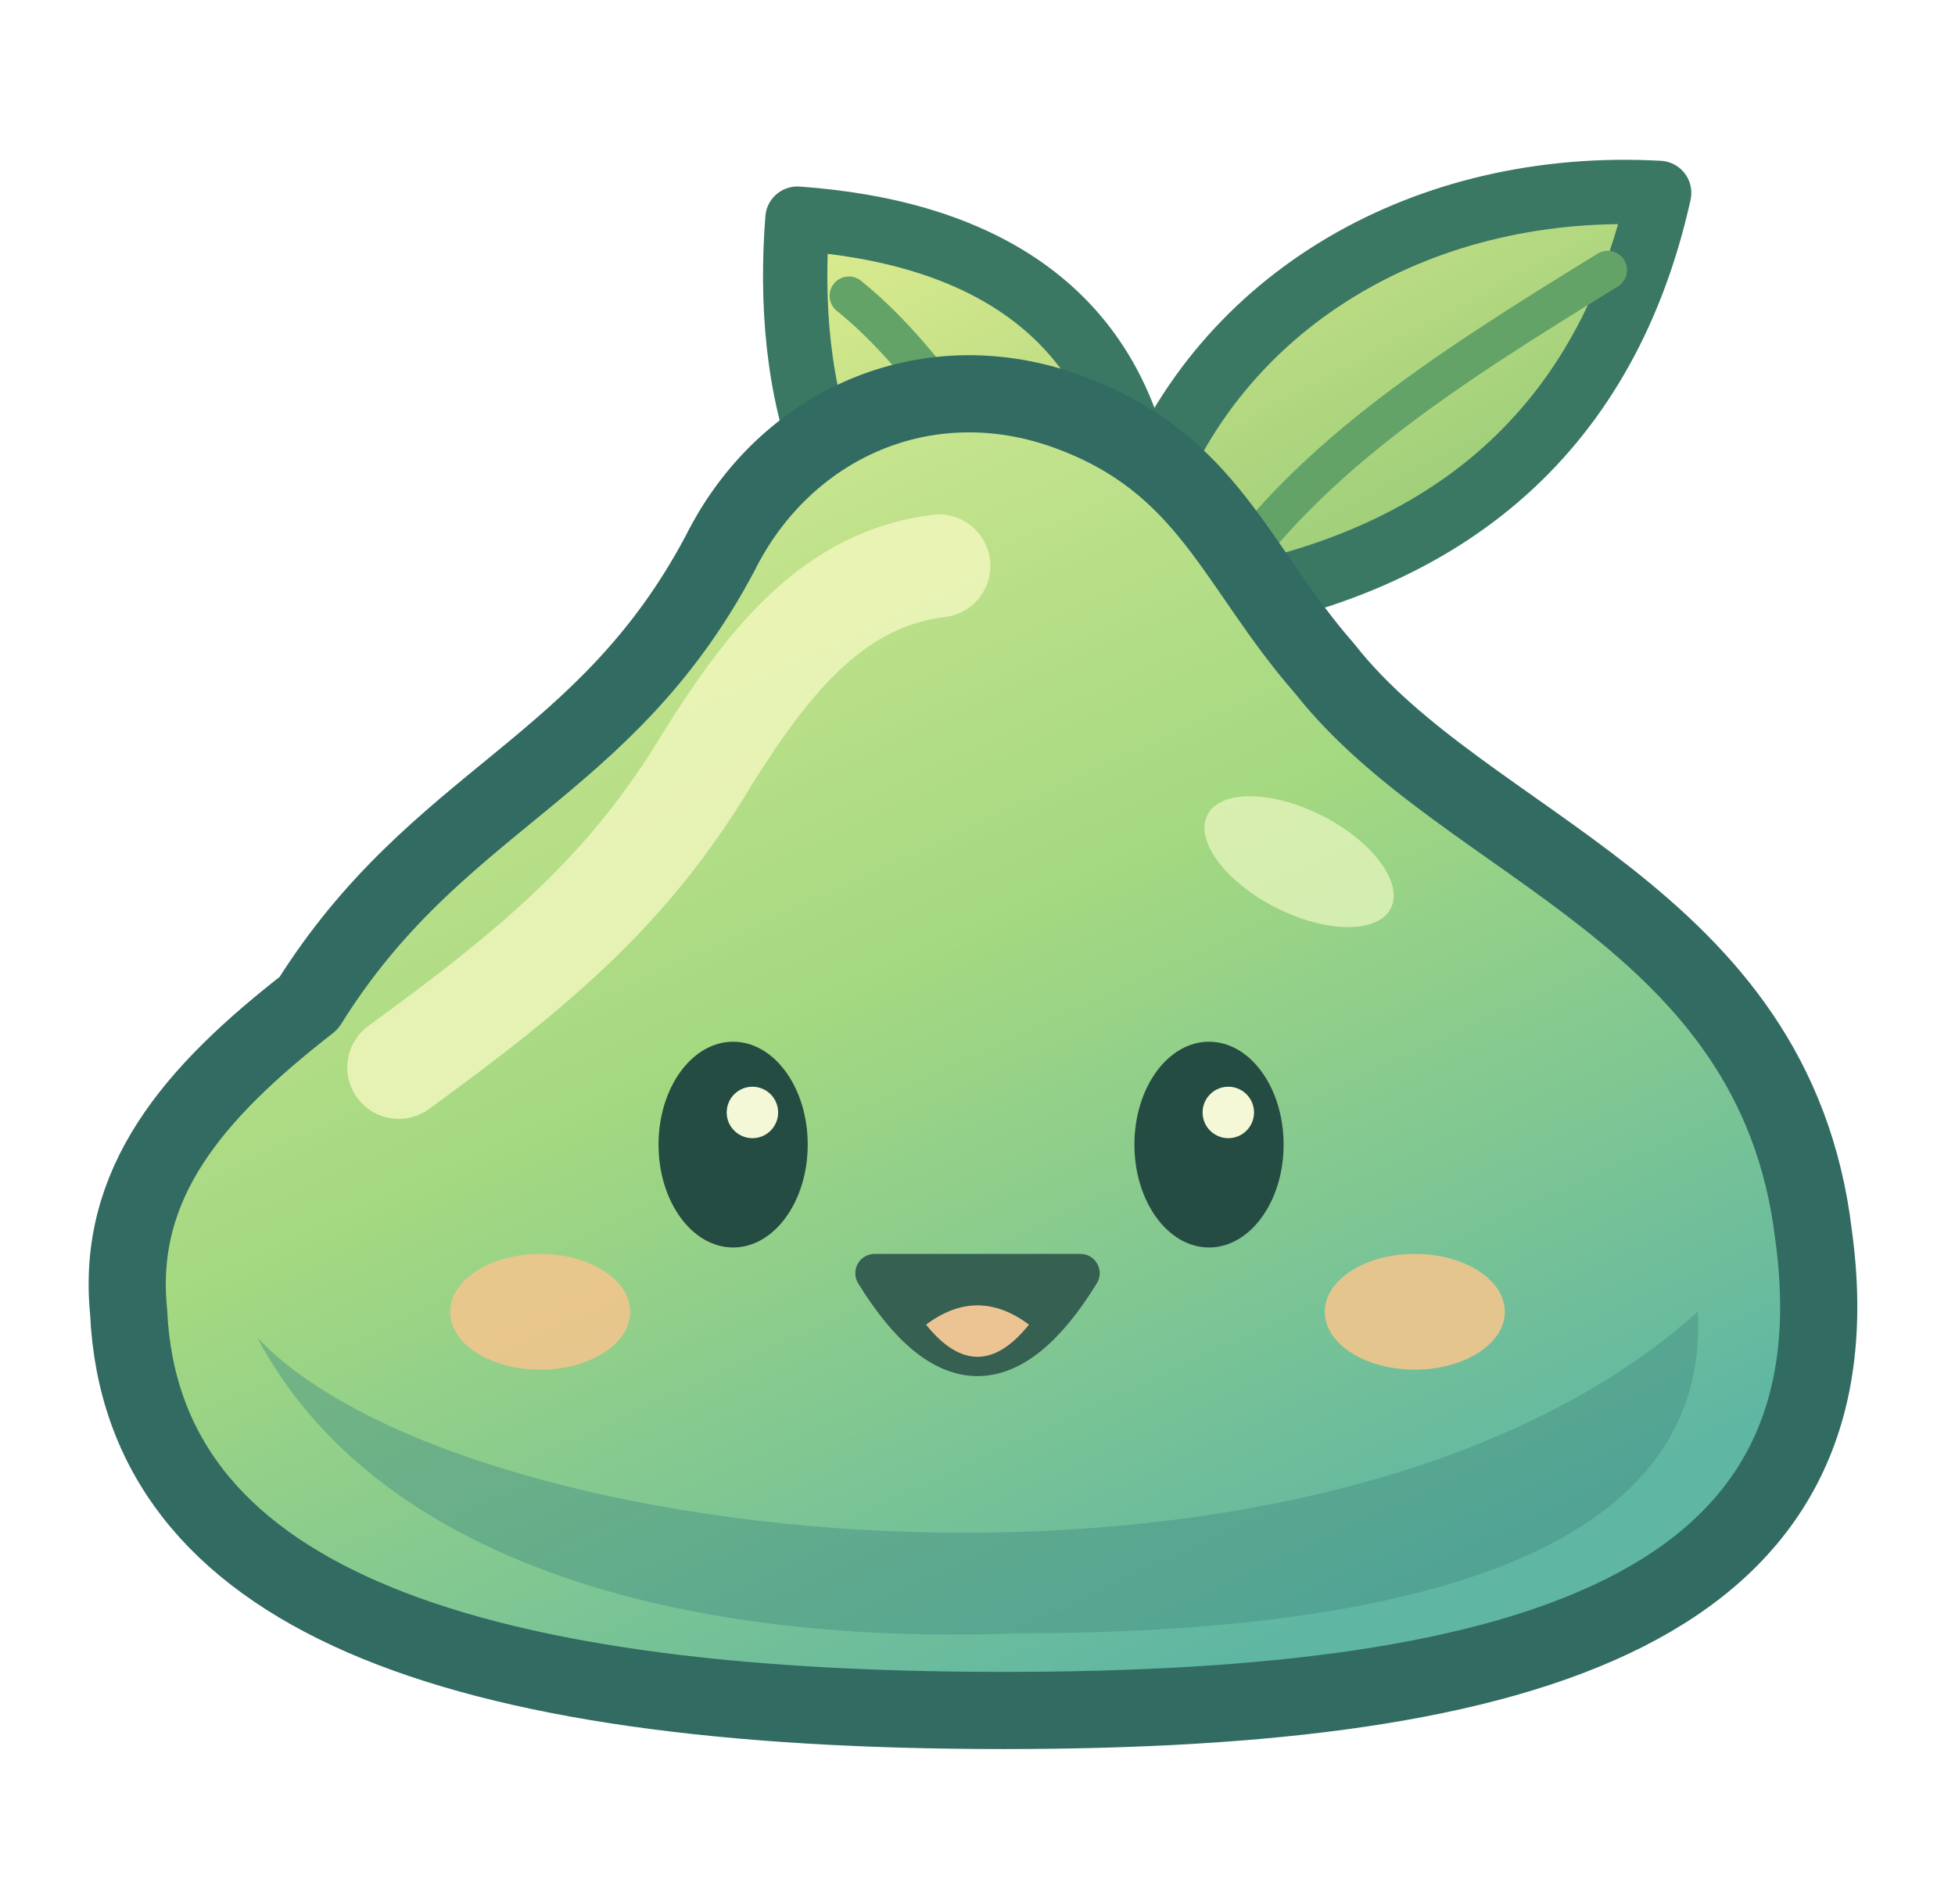
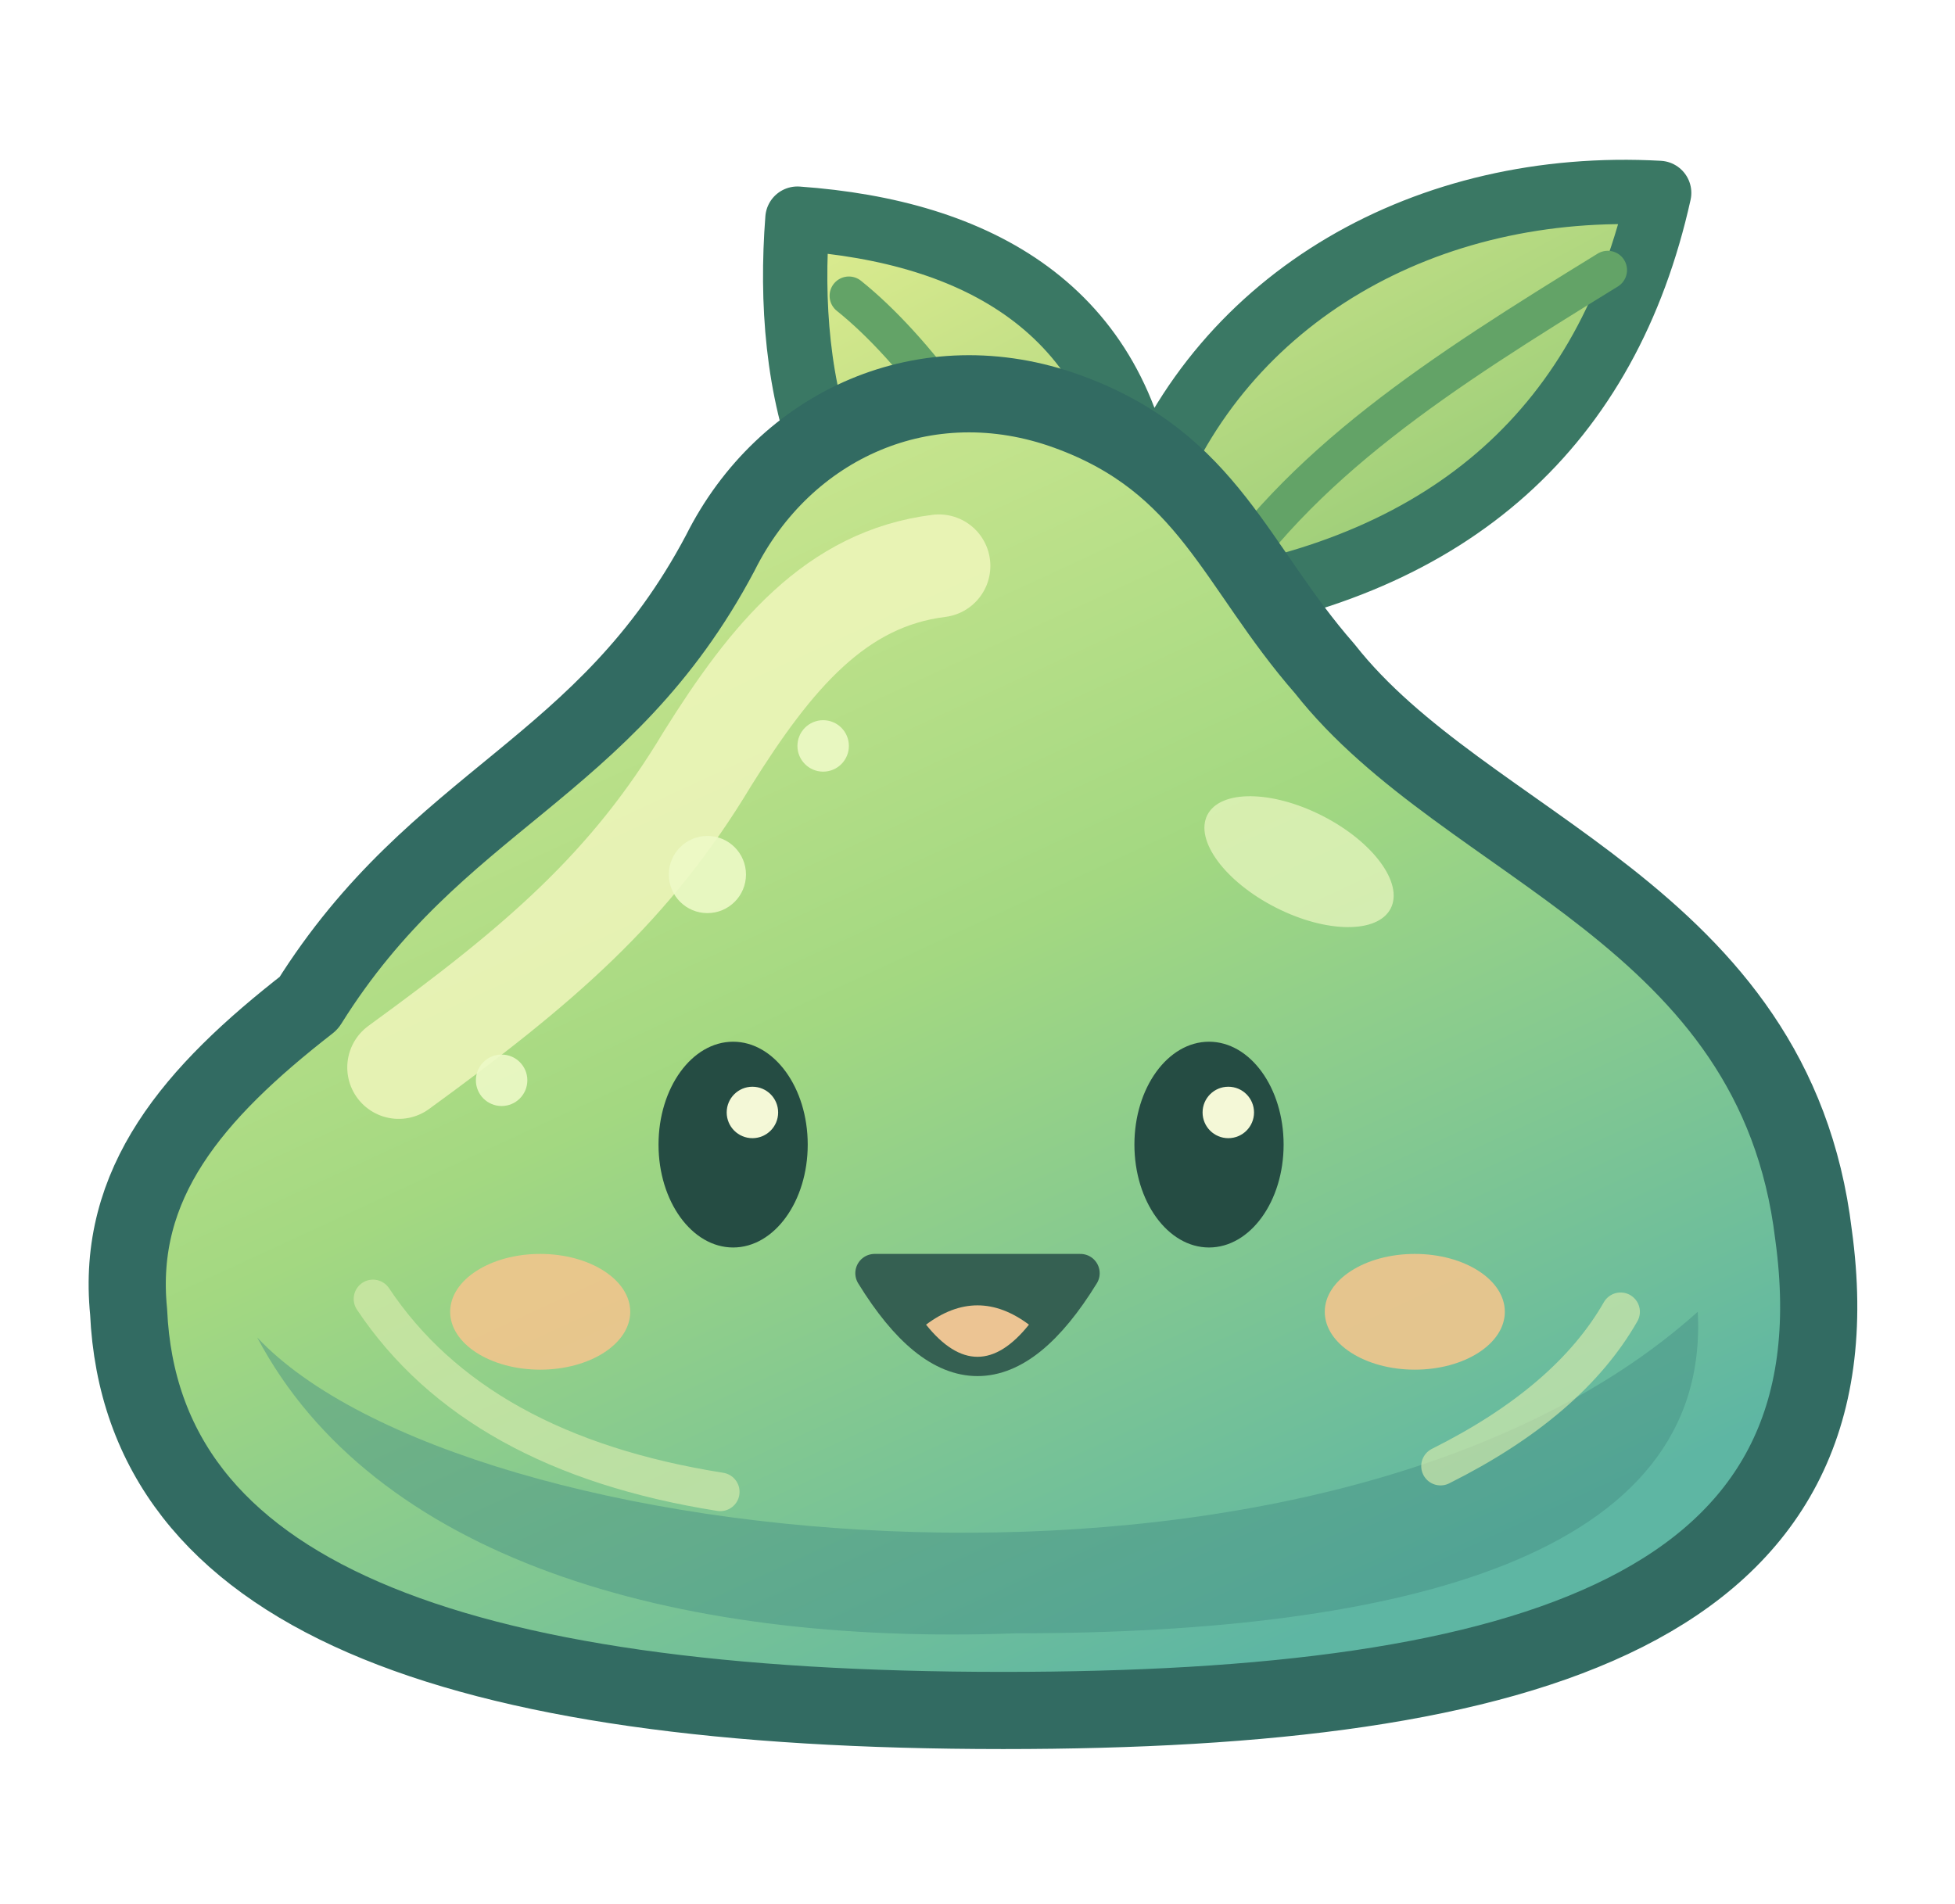
<svg xmlns="http://www.w3.org/2000/svg" width="76" height="74" viewBox="0 0 152 148">
  <defs>
    <linearGradient id="gel" x1="0" y1="0" x2="0.6" y2="1">
      <stop offset="0" stop-color="#dfed96" />
      <stop offset=".53" stop-color="#a3d881" />
      <stop offset="1" stop-color="#5eb6a3" />
    </linearGradient>
    <linearGradient id="leaf" x1="0" y1="0" x2="1" y2="1">
      <stop offset="0" stop-color="#e1ee91" />
      <stop offset="1" stop-color="#84c270" />
    </linearGradient>
  </defs>
  <path d="M78 51C64 44 61 30 62 17c14 1 25 7 27 22 6-16 22-25 40-24-4 18-16 29-36 32" fill="url(#leaf)" stroke="#3a7864" stroke-width="5" stroke-linecap="round" stroke-linejoin="round" />
  <path d="M81 44c-4-9-10-17-15-21m28 24c7-11 18-18 31-26" fill="none" stroke="#63a367" stroke-width="3" stroke-linecap="round" />
  <path d="M24 78c10-16 23-18 32-35 5-10 16-15 27-11 11 4 13 12 20 20 11 14 35 19 38 44 4 29-22 37-63 37-43 0-67-9-68-31-1-10 5-17 14-24Z" fill="url(#gel)" stroke="#326b62" stroke-width="6" stroke-linejoin="round" />
  <path d="M20 104c16 17 83 24 112-2 1 19-23 25-53 25-27 1-50-6-59-23Z" fill="#438d83" opacity=".46" />
  <path d="M31 83c11-8 18-14 24-24 5-8 10-14 18-15" fill="none" stroke="#f1f6bd" stroke-width="8" stroke-linecap="round" opacity=".83" />
  <ellipse cx="101" cy="67" rx="8" ry="4" transform="rotate(27 101 67)" fill="#e6f5bd" opacity=".78" />
+   <path d="M29 101q8 12 27 15m56-2q10-5 14-12" fill="none" stroke="#d8ecad" stroke-width="3" stroke-linecap="round" opacity=".66" />
+   <g fill="#edfac7" opacity=".9">
+     <circle cx="55" cy="68" r="3" />
+     <circle cx="64" cy="58" r="2" />
+     <circle cx="39" cy="84" r="2" />
+   </g>
  <ellipse cx="42" cy="102" rx="7" ry="4.5" fill="#f1c58d" opacity=".9" />
  <ellipse cx="110" cy="102" rx="7" ry="4.5" fill="#f1c58d" opacity=".9" />
  <ellipse cx="57" cy="89" rx="5.8" ry="8" fill="#254c43" />
  <ellipse cx="94" cy="89" rx="5.8" ry="8" fill="#254c43" />
  <circle cx="58.5" cy="86.5" r="2" fill="#f4f8d7" />
  <circle cx="95.5" cy="86.5" r="2" fill="#f4f8d7" />
  <path d="M68 99q8 13 16 0Z" fill="#356052" stroke="#356052" stroke-width="3" stroke-linecap="round" stroke-linejoin="round" />
  <path d="M72 103q4-3 8 0-4 5-8 0Z" fill="#ecc493" />
</svg>
